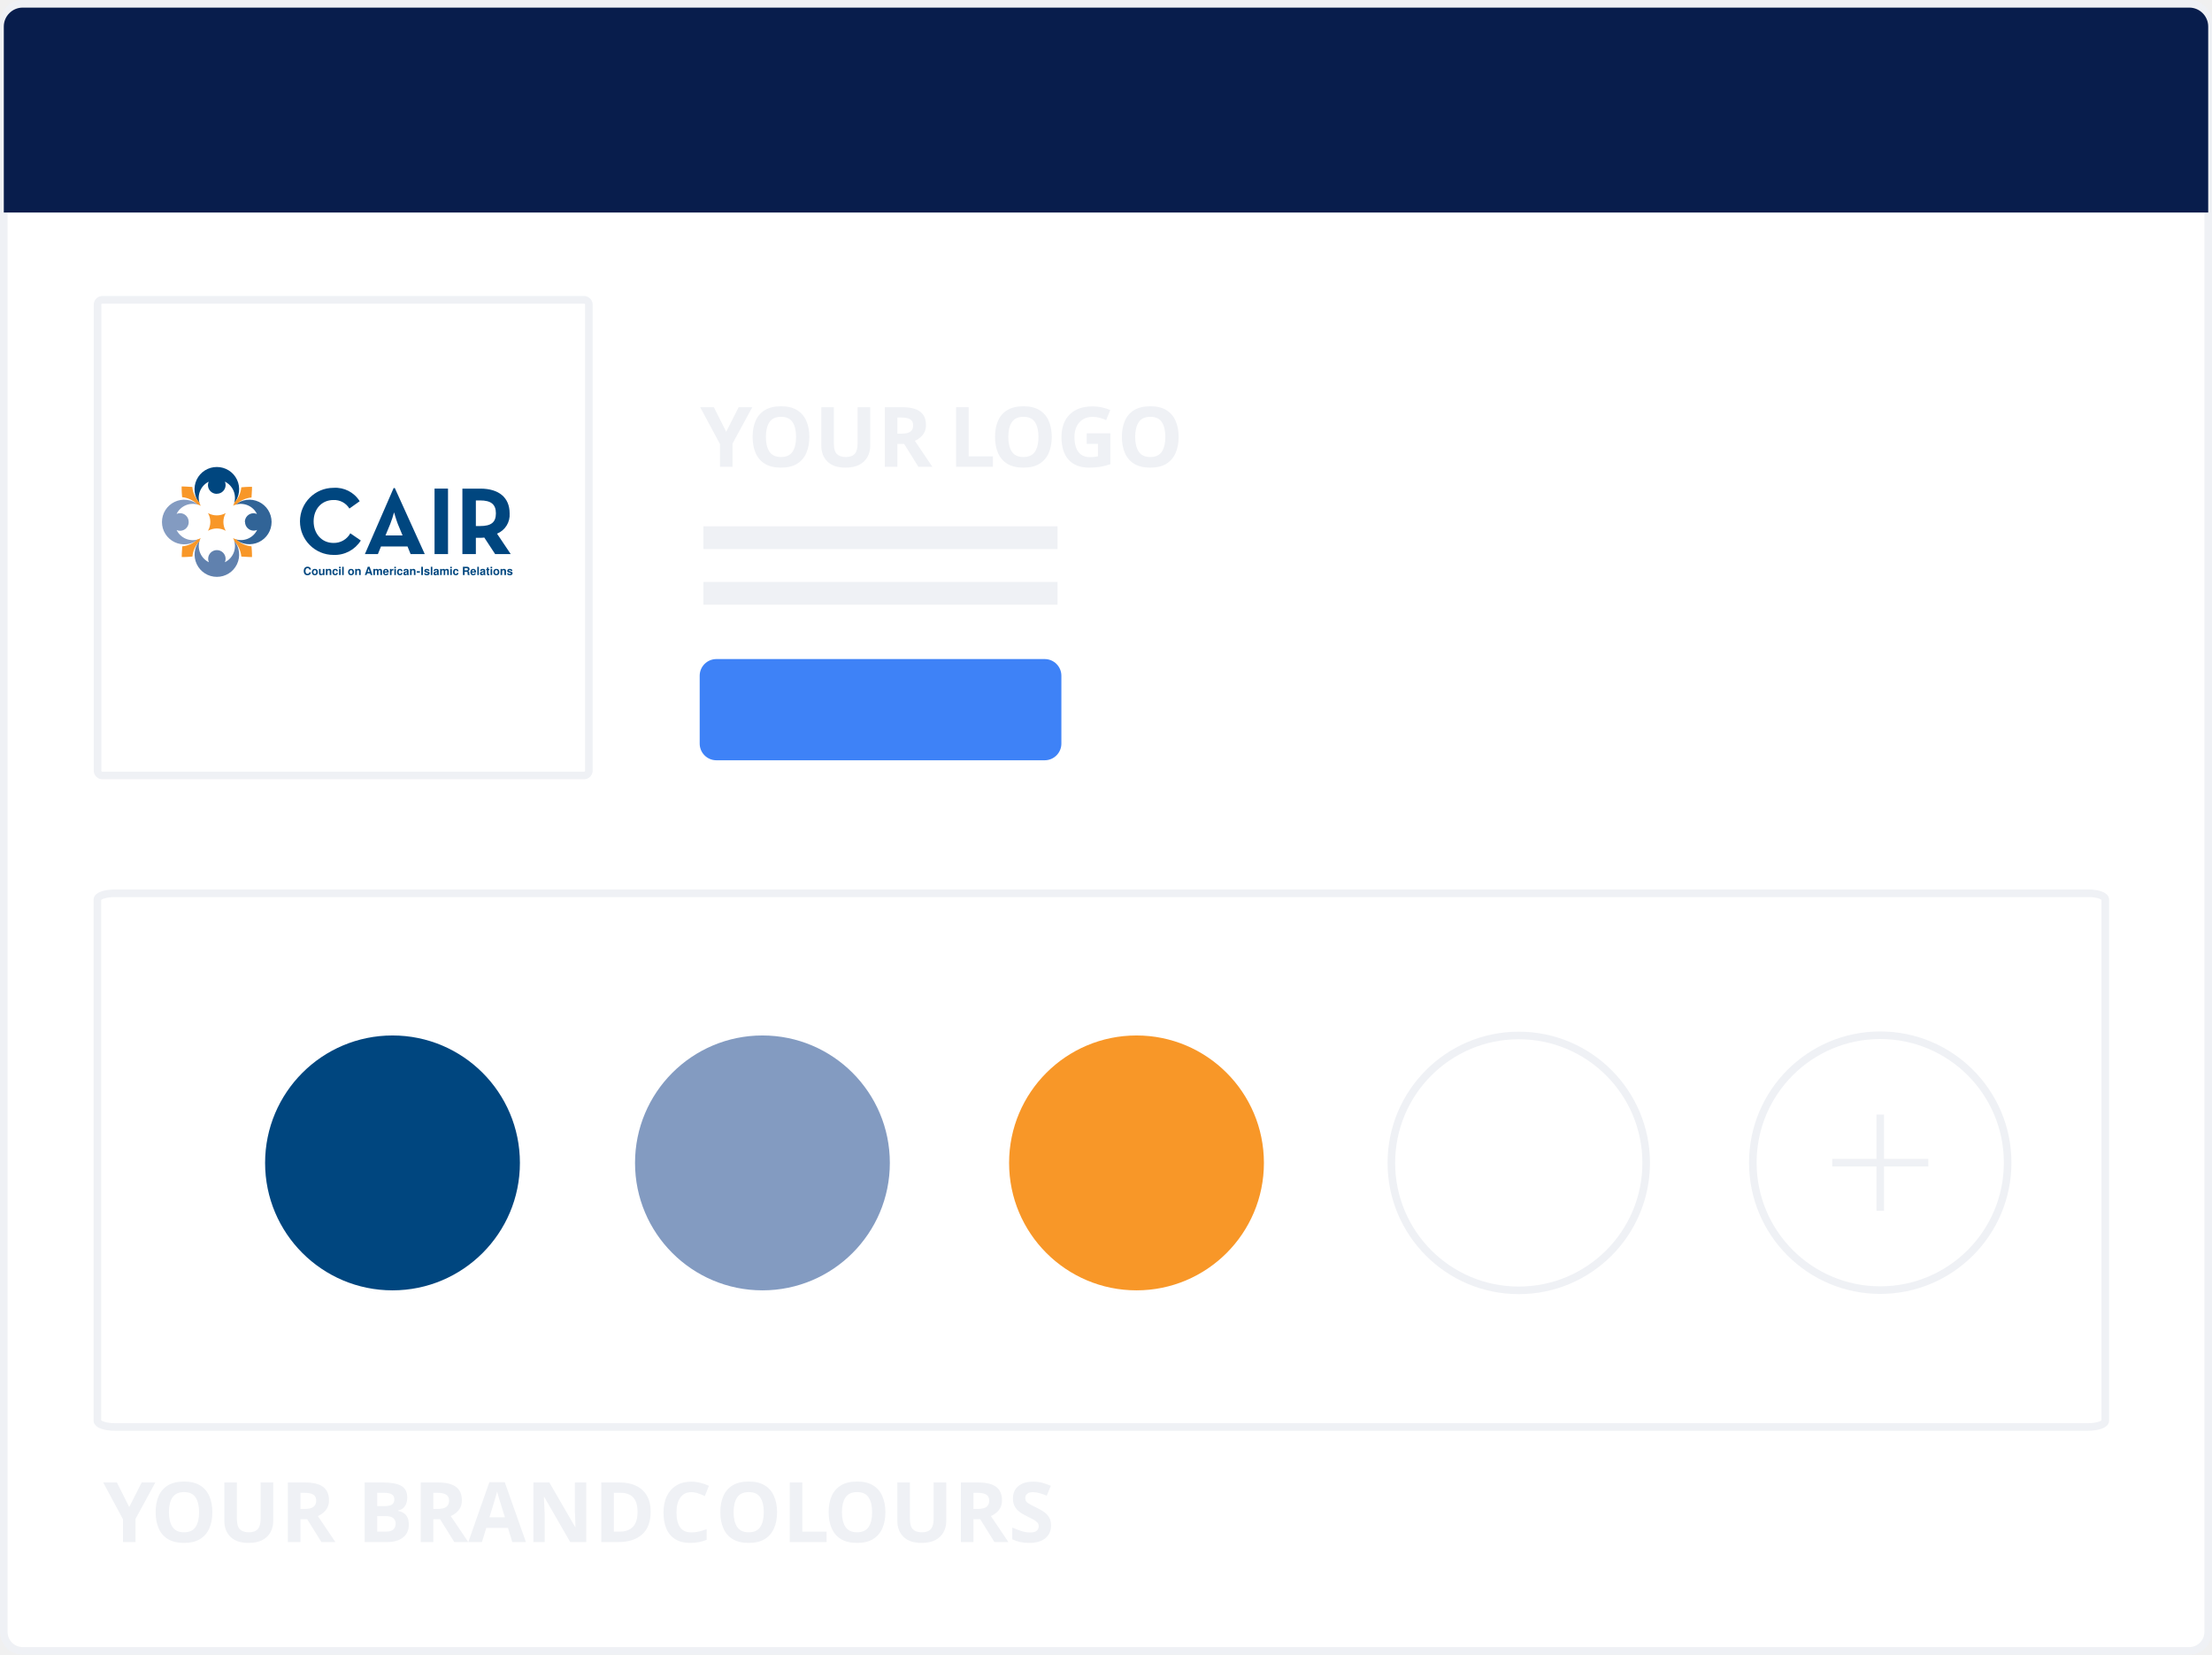
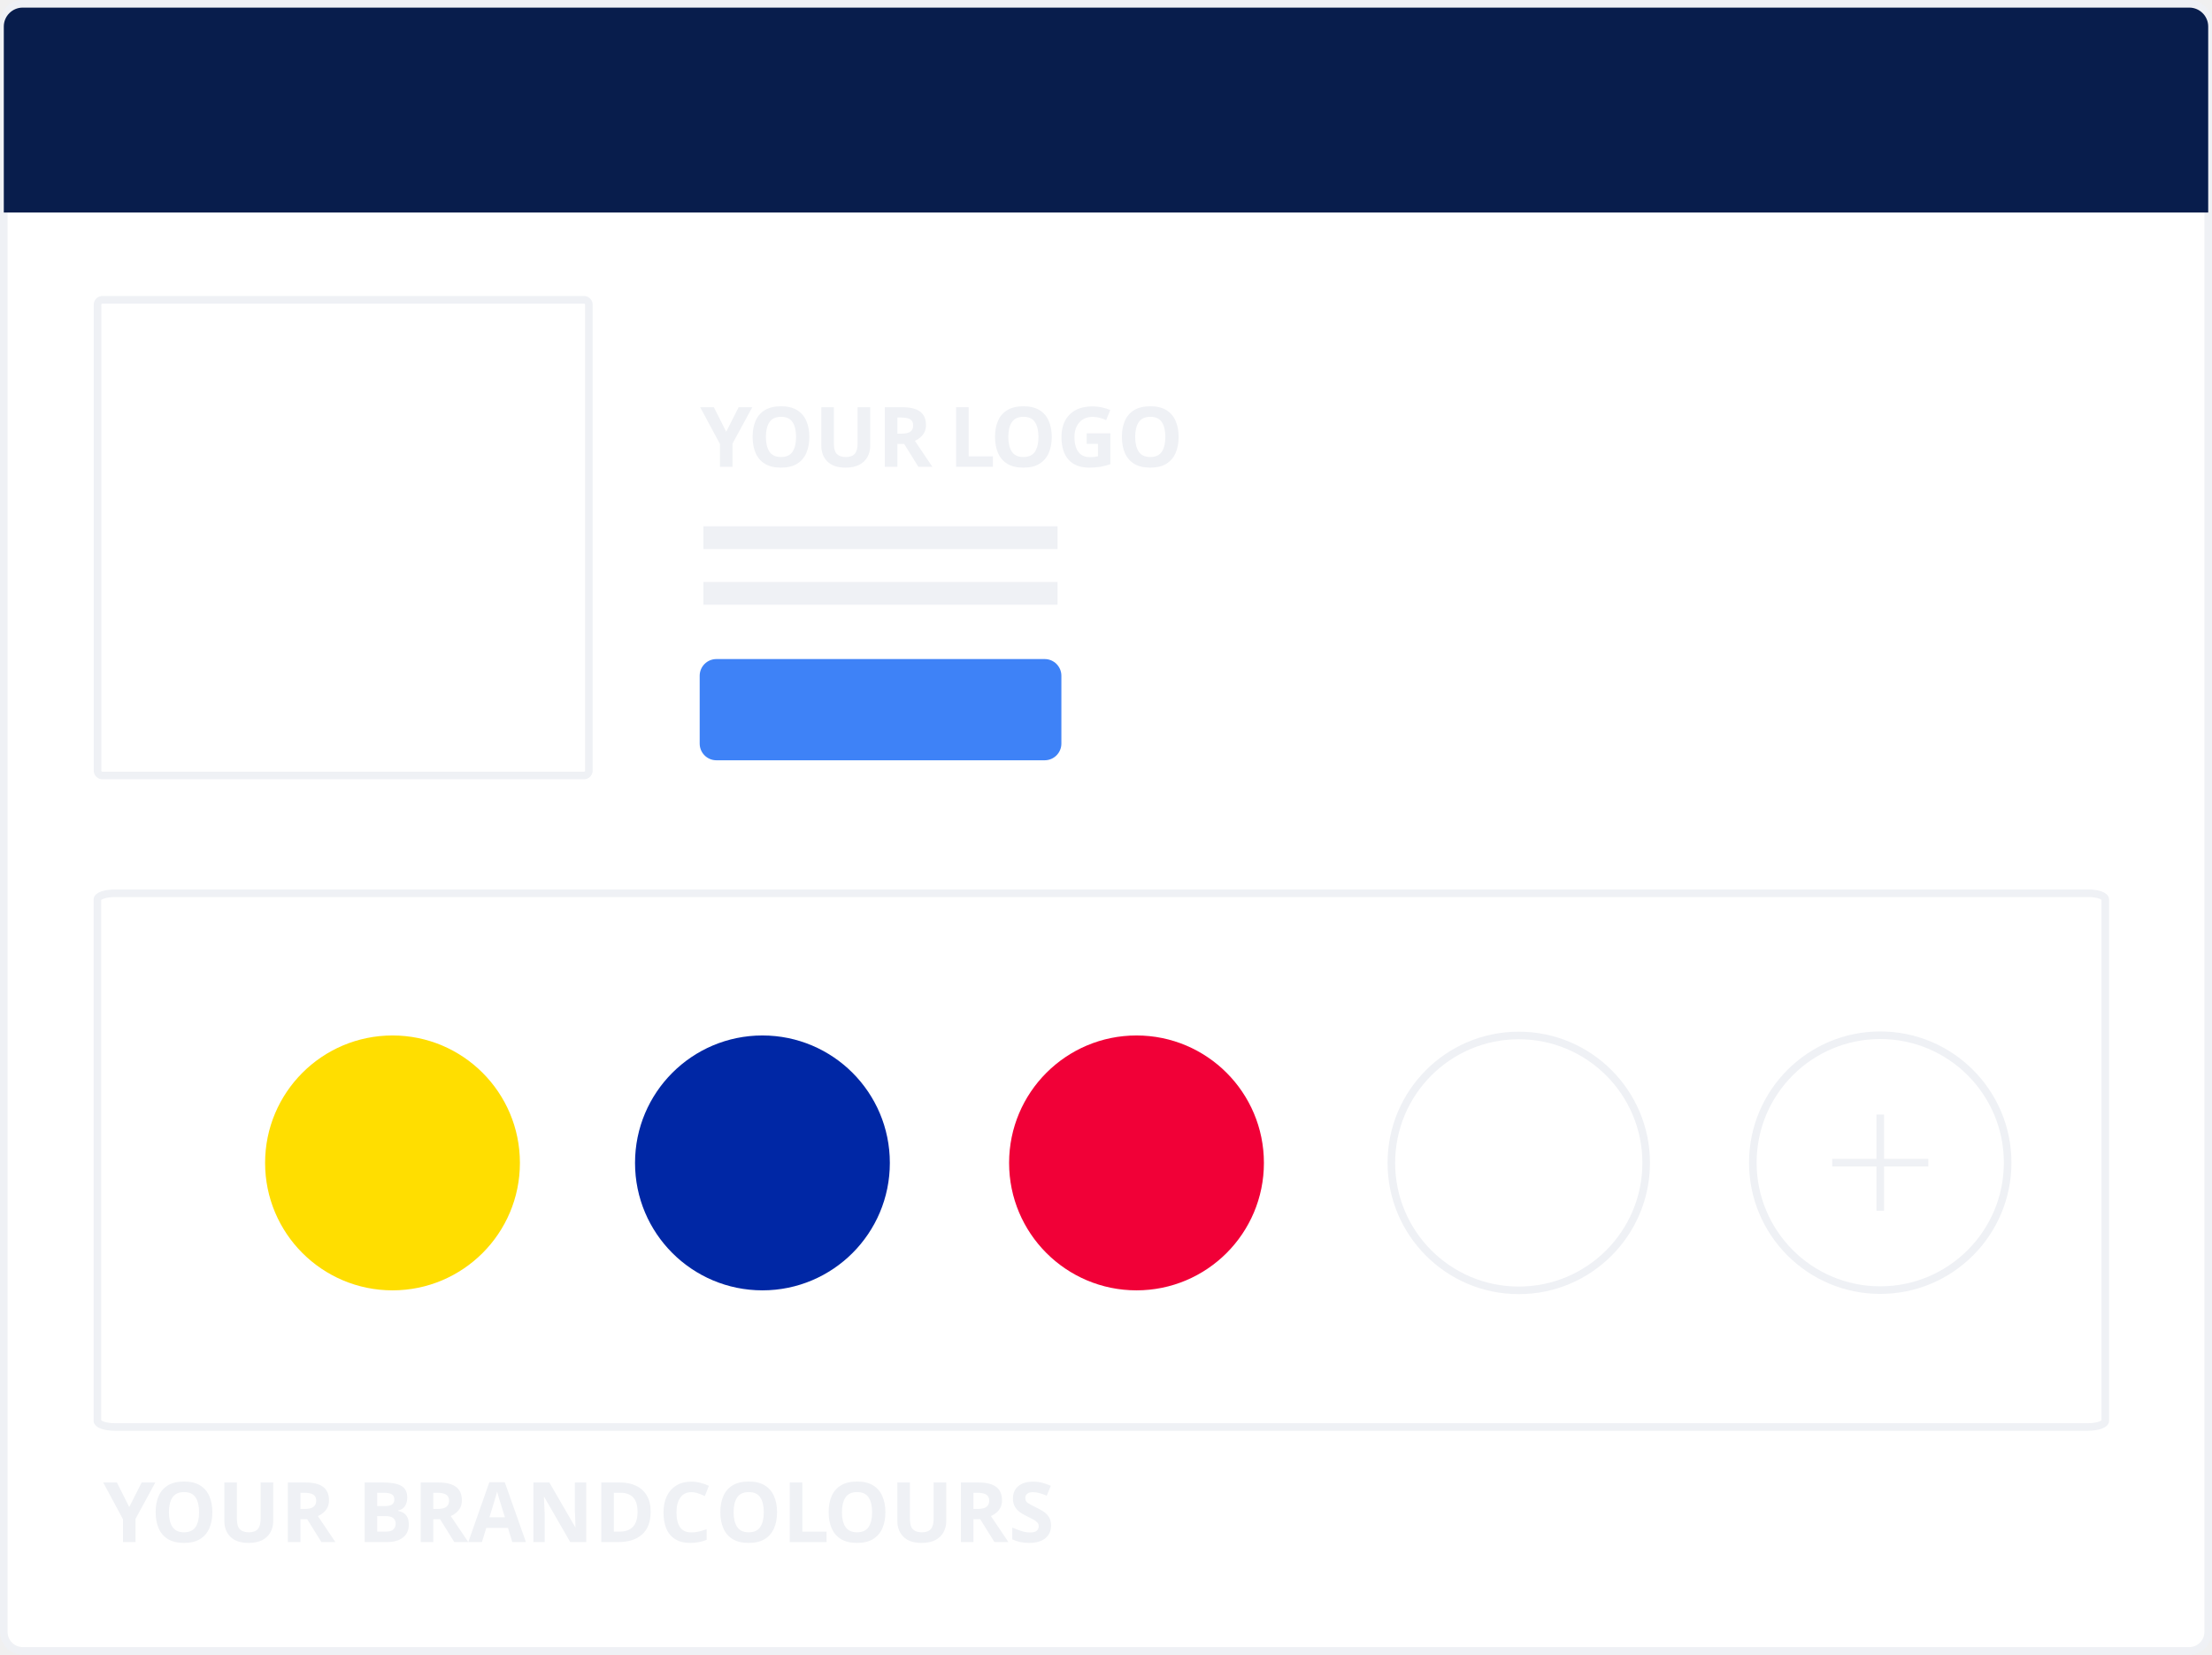
- <svg xmlns="http://www.w3.org/2000/svg" id="Layer_2" data-name="Layer 2" viewBox="0 0 583 436">
+ <svg xmlns="http://www.w3.org/2000/svg" viewBox="0 0 583 436">
  <defs>
-     <style>.cls-1{fill:#fff;stroke:#eff1f5;}.cls-1,.cls-4{stroke-width:2px;}.cls-2{fill:#081d4c;}.cls-3{fill:#3e82f7;}.cls-13,.cls-4{fill:#eff1f5;}.cls-4{stroke:#fff;}.cls-10,.cls-5,.cls-9{fill:#00467f;}.cls-6{fill:#839bc1;}.cls-7{fill:#f89728;}.cls-10,.cls-8,.cls-9{isolation:isolate;}.cls-10,.cls-9{font-size:2.97px;font-family:Helvetica-Bold, Helvetica;}.cls-10,.cls-13,.cls-9{font-weight:700;}.cls-10{letter-spacing:-0.04em;}.cls-11{fill:#316497;}.cls-12{fill:#6081ae;}.cls-13{font-size:22px;font-family:BrandonGrotesque-Bold, Brandon Grotesque;}.cls-14{letter-spacing:-0.01em;}.cls-15{letter-spacing:-0.01em;}.cls-16{letter-spacing:0em;}</style>
+     <style>.cls-1{fill:#fff;stroke:#eff1f5;}.cls-1,.cls-4{stroke-width:2px;}.cls-2{fill:#081d4c;}.cls-3{fill:#3e82f7;}.cls-4,.cls-8{fill:#eff1f5;}.cls-4{stroke:#fff;}.cls-5{fill:#ffde00;}.cls-6{fill:#0027a5;}.cls-7{fill:#f10037;}.cls-8{font-size:22px;font-family:BrandonGrotesque-Bold, Brandon Grotesque;font-weight:700;}.cls-9{letter-spacing:-0.01em;}.cls-10{letter-spacing:-0.01em;}.cls-11{letter-spacing:0em;}</style>
  </defs>
-   <rect class="cls-1" x="1" y="1" width="581" height="434" rx="5" ry="5" />
-   <path class="cls-2" d="M582,7V56H1V7A5,5,0,0,1,6,2H577A5,5,0,0,1,582,7Z" />
-   <path class="cls-1" d="M155.2,80.44V202.89a1.31,1.31,0,0,1-1.11,1.44H26.82a1.31,1.31,0,0,1-1.11-1.44V80.44A1.31,1.31,0,0,1,26.82,79H154.09A1.31,1.31,0,0,1,155.2,80.44Z" />
-   <path class="cls-1" d="M554.87,237V374.38c0,.9-2,1.62-4.55,1.62H30.22c-2.52,0-4.55-.73-4.55-1.62V237c0-.9,2-1.62,4.55-1.62H550.32C552.83,235.33,554.87,236.06,554.87,237Z" />
-   <rect class="cls-3" x="218.73" y="139.33" width="26.67" height="95.33" rx="4.4" ry="4.4" transform="translate(419.07 -45.07) rotate(90)" />
-   <rect class="cls-4" x="228.07" y="94" width="8" height="95.33" transform="translate(373.73 -90.4) rotate(90)" />
-   <rect class="cls-4" x="228.07" y="108.67" width="8" height="95.33" transform="translate(388.4 -75.73) rotate(90)" />
-   <circle class="cls-5" cx="103.45" cy="306.42" r="33.58" />
-   <circle class="cls-6" cx="200.95" cy="306.42" r="33.58" />
-   <circle class="cls-7" cx="299.54" cy="306.42" r="33.58" />
-   <circle class="cls-1" cx="400.29" cy="306.42" r="33.58" />
-   <circle class="cls-1" cx="495.56" cy="306.36" r="33.58" />
-   <g class="cls-8">
-     <text class="cls-9" transform="translate(79.93 151.52)">C</text>
-     <text class="cls-9" transform="translate(82.08 151.52)">o</text>
-     <text class="cls-9" transform="translate(83.9 151.52)">u</text>
-     <text class="cls-9" transform="translate(85.7 151.52)">n</text>
-     <text class="cls-9" transform="translate(87.51 151.52)">c</text>
-     <text class="cls-9" transform="translate(89.17 151.52)">i</text>
-     <text class="cls-9" transform="translate(89.98 151.52)">l</text>
-     <text class="cls-9" transform="translate(90.8 151.52)"> </text>
-     <text class="cls-9" transform="translate(91.63 151.52)">o</text>
-     <text class="cls-9" transform="translate(93.44 151.52)">n</text>
-     <text class="cls-9" transform="translate(95.25 151.52)"> </text>
-     <text class="cls-10" transform="translate(96.08 151.52)">A</text>
-     <text class="cls-9" transform="translate(98.23 151.52)">m</text>
-     <text class="cls-9" transform="translate(100.89 151.52)">e</text>
-     <text class="cls-9" transform="translate(102.59 151.52)">r</text>
-     <text class="cls-9" transform="translate(103.73 151.52)">i</text>
-     <text class="cls-9" transform="translate(104.55 151.52)">c</text>
-     <text class="cls-9" transform="translate(106.23 151.52)">a</text>
-     <text class="cls-9" transform="translate(107.88 151.52)">n</text>
-     <text class="cls-9" transform="translate(109.77 151.52)">-</text>
-     <text class="cls-9" transform="translate(110.84 151.52)">I</text>
-     <text class="cls-9" transform="translate(111.69 151.52)">s</text>
-     <text class="cls-9" transform="translate(113.34 151.52)">l</text>
-     <text class="cls-9" transform="translate(114.17 151.52)">a</text>
-     <text class="cls-9" transform="translate(115.83 151.52)">m</text>
-     <text class="cls-9" transform="translate(118.47 151.52)">i</text>
-     <text class="cls-9" transform="translate(119.3 151.52)">c</text>
-     <text class="cls-9" transform="translate(120.94 151.52)"> </text>
-     <text class="cls-9" transform="translate(121.77 151.52)">R</text>
-     <text class="cls-9" transform="translate(123.91 151.52)">e</text>
-     <text class="cls-9" transform="translate(125.6 151.52)">l</text>
-     <text class="cls-9" transform="translate(126.43 151.52)">a</text>
-     <text class="cls-9" transform="translate(128.09 151.52)">t</text>
-     <text class="cls-9" transform="translate(129.1 151.52)">i</text>
-     <text class="cls-9" transform="translate(129.92 151.52)">o</text>
-     <text class="cls-9" transform="translate(131.74 151.52)">n</text>
-     <text class="cls-9" transform="translate(133.55 151.52)">s</text>
+   <g id="Layer_1" data-name="Layer 1">
+     <rect class="cls-1" x="1" y="1" width="581" height="434" rx="5" ry="5" />
+     <path class="cls-2" d="M582,7V56H1V7A5,5,0,0,1,6,2H577A5,5,0,0,1,582,7Z" />
+     <path class="cls-1" d="M155.2,80.44V202.89a1.31,1.31,0,0,1-1.11,1.44H26.82a1.31,1.31,0,0,1-1.11-1.44V80.44A1.31,1.31,0,0,1,26.82,79H154.09A1.31,1.31,0,0,1,155.2,80.44Z" />
+     <path class="cls-1" d="M554.87,237V374.38c0,.9-2,1.62-4.55,1.62H30.22c-2.52,0-4.55-.73-4.55-1.62V237c0-.9,2-1.62,4.55-1.62H550.32C552.83,235.33,554.87,236.06,554.87,237Z" />
+     <rect class="cls-3" x="218.73" y="139.33" width="26.67" height="95.33" rx="4.4" ry="4.4" transform="translate(419.07 -45.07) rotate(90)" />
+     <rect class="cls-4" x="228.07" y="94" width="8" height="95.33" transform="translate(373.73 -90.4) rotate(90)" />
+     <rect class="cls-4" x="228.07" y="108.67" width="8" height="95.33" transform="translate(388.4 -75.73) rotate(90)" />
+     <circle class="cls-5" cx="103.45" cy="306.42" r="33.58" />
+     <circle class="cls-6" cx="200.95" cy="306.42" r="33.58" />
+     <circle class="cls-7" cx="299.54" cy="306.42" r="33.58" />
+     <circle class="cls-1" cx="400.29" cy="306.42" r="33.58" />
+     <circle class="cls-1" cx="495.56" cy="306.36" r="33.58" />
+     <text class="cls-8" transform="translate(184.54 123)">
+       <tspan class="cls-9">Y</tspan>
+       <tspan x="12.54" y="0">OUR </tspan>
+       <tspan class="cls-10" x="65.47" y="0">L</tspan>
+       <tspan x="76.43" y="0">OGO</tspan>
+     </text>
+     <text class="cls-8" transform="translate(27.2 406.33)">
+       <tspan class="cls-9">Y</tspan>
+       <tspan x="12.54" y="0">OUR BRAND </tspan>
+       <tspan class="cls-11" x="146.39" y="0">C</tspan>
+       <tspan x="161.37" y="0">O</tspan>
+       <tspan class="cls-10" x="178.97" y="0">L</tspan>
+       <tspan x="189.92" y="0">OURS</tspan>
+     </text>
+     <line class="cls-1" x1="495.56" y1="293.69" x2="495.56" y2="319.03" />
+     <line class="cls-1" x1="508.23" y1="306.36" x2="482.9" y2="306.36" />
  </g>
-   <path class="cls-11" d="M64.58,137.53a2.29,2.29,0,0,0,2.27,2.29,2.26,2.26,0,0,0,.92-.19h0A4.75,4.75,0,0,1,62,142.07h0a5.86,5.86,0,0,0,9.58-4.55h0A5.86,5.86,0,0,0,62,133h0a4.75,4.75,0,0,1,5.72,2.43h0a2.26,2.26,0,0,0-.92-.19,2.29,2.29,0,0,0-2.27,2.29v0Z" />
-   <path class="cls-5" d="M57.17,130.1a2.29,2.29,0,0,0,2.29-2.27,2.26,2.26,0,0,0-.19-.92h0a4.75,4.75,0,0,1,2.43,5.72h0a5.86,5.86,0,0,0-4.55-9.58h0a5.86,5.86,0,0,0-4.55,9.58h0A4.75,4.75,0,0,1,55,126.93h0a2.26,2.26,0,0,0-.19.92,2.29,2.29,0,0,0,2.29,2.27h0Z" />
-   <path class="cls-6" d="M49.73,137.51a2.29,2.29,0,0,0-2.27-2.29,2.26,2.26,0,0,0-.92.19h0A4.75,4.75,0,0,1,52.27,133h0a5.86,5.86,0,0,0-9.58,4.55h0a5.86,5.86,0,0,0,9.58,4.55h0a4.75,4.75,0,0,1-5.72-2.43h0a2.26,2.26,0,0,0,.92.19,2.29,2.29,0,0,0,2.27-2.29Z" />
-   <path class="cls-7" d="M61.41,133.28a4.21,4.21,0,0,0,.38-.88l0,0a6.68,6.68,0,0,0,1.81-4c1.59-.15,2.82-.13,2.82-.13h0s0,1.24-.13,2.82a6.69,6.69,0,0,0-4,1.81l0,0a4.17,4.17,0,0,0-.88.37h0Z" />
-   <path class="cls-7" d="M52.91,133.28a4.24,4.24,0,0,0-.88-.38l0,0A6.68,6.68,0,0,0,48,131c-.15-1.59-.13-2.82-.13-2.82h0s1.24,0,2.82.13a6.69,6.69,0,0,0,1.81,4l0,0a4.18,4.18,0,0,0,.37.88h0Z" />
-   <path class="cls-12" d="M57.15,144.95a2.29,2.29,0,0,0-2.29,2.27,2.26,2.26,0,0,0,.19.92h0a4.75,4.75,0,0,1-2.43-5.72h0A5.86,5.86,0,0,0,57.15,152h0a5.86,5.86,0,0,0,4.55-9.58h0a4.75,4.75,0,0,1-2.43,5.72h0a2.26,2.26,0,0,0,.19-.92,2.29,2.29,0,0,0-2.29-2.27h0Z" />
-   <path class="cls-7" d="M52.91,141.77a4.24,4.24,0,0,0-.38.88l0,0a6.68,6.68,0,0,0-1.81,4c-1.59.15-2.82.13-2.82.13h0s0-1.24.13-2.82a6.69,6.69,0,0,0,4-1.81l0,0a4.18,4.18,0,0,0,.88-.37h0Z" />
-   <path class="cls-7" d="M61.41,141.77a4.24,4.24,0,0,0,.88.38l0,0a6.68,6.68,0,0,0,4,1.81c.15,1.59.13,2.82.13,2.82h0s-1.24,0-2.82-.13a6.69,6.69,0,0,0-1.81-4l0,0a4.19,4.19,0,0,0-.37-.88h0Z" />
-   <path class="cls-7" d="M59.49,135.19a4.76,4.76,0,0,1-4.67,0,4.76,4.76,0,0,1,0,4.67,4.77,4.77,0,0,1,4.67,0,4.77,4.77,0,0,1,0-4.67" />
-   <path class="cls-5" d="M87.9,128.54a8.84,8.84,0,1,0,0,17.68,8.12,8.12,0,0,0,7.2-3.8l-2.77-1.9a4.91,4.91,0,0,1-4.44,2.54c-3.12,0-5.23-2.46-5.23-5.68s2.1-5.63,5.23-5.63A4.7,4.7,0,0,1,92.09,134l2.71-1.93A7.52,7.52,0,0,0,87.9,128.54Zm15.85.05L96.17,146H99.6l.81-2h7l.81,2h3.73l-7.89-17.4h-.3Zm10.78.15V146h3.55V128.75Zm7.34,0V146h3.55v-4.29h1.22a6.8,6.8,0,0,0,1-.07L130.5,146h4.11L131,140.62a5.37,5.37,0,0,0,3.32-5.35c0-4.21-2.89-6.52-7.71-6.52h-4.77Zm3.55,3.12h1.12c2.84,0,4.16,1,4.16,3.4s-1.27,3.35-4.16,3.35h-1.12ZM103.86,135s.53,1.88,1,3.09l1.24,3H101.6l1.24-3A31.51,31.51,0,0,0,103.86,135Z" />
-   <text class="cls-13" transform="translate(184.54 123)">
-     <tspan class="cls-14">Y</tspan>
-     <tspan x="12.54" y="0">OUR </tspan>
-     <tspan class="cls-15" x="65.47" y="0">L</tspan>
-     <tspan x="76.43" y="0">OGO</tspan>
-   </text>
-   <text class="cls-13" transform="translate(27.2 406.33)">
-     <tspan class="cls-14">Y</tspan>
-     <tspan x="12.54" y="0">OUR BRAND </tspan>
-     <tspan class="cls-16" x="146.39" y="0">C</tspan>
-     <tspan x="161.37" y="0">O</tspan>
-     <tspan class="cls-15" x="178.97" y="0">L</tspan>
-     <tspan x="189.92" y="0">OURS</tspan>
-   </text>
-   <line class="cls-1" x1="495.56" y1="293.69" x2="495.56" y2="319.03" />
-   <line class="cls-1" x1="508.23" y1="306.36" x2="482.9" y2="306.36" />
</svg>
